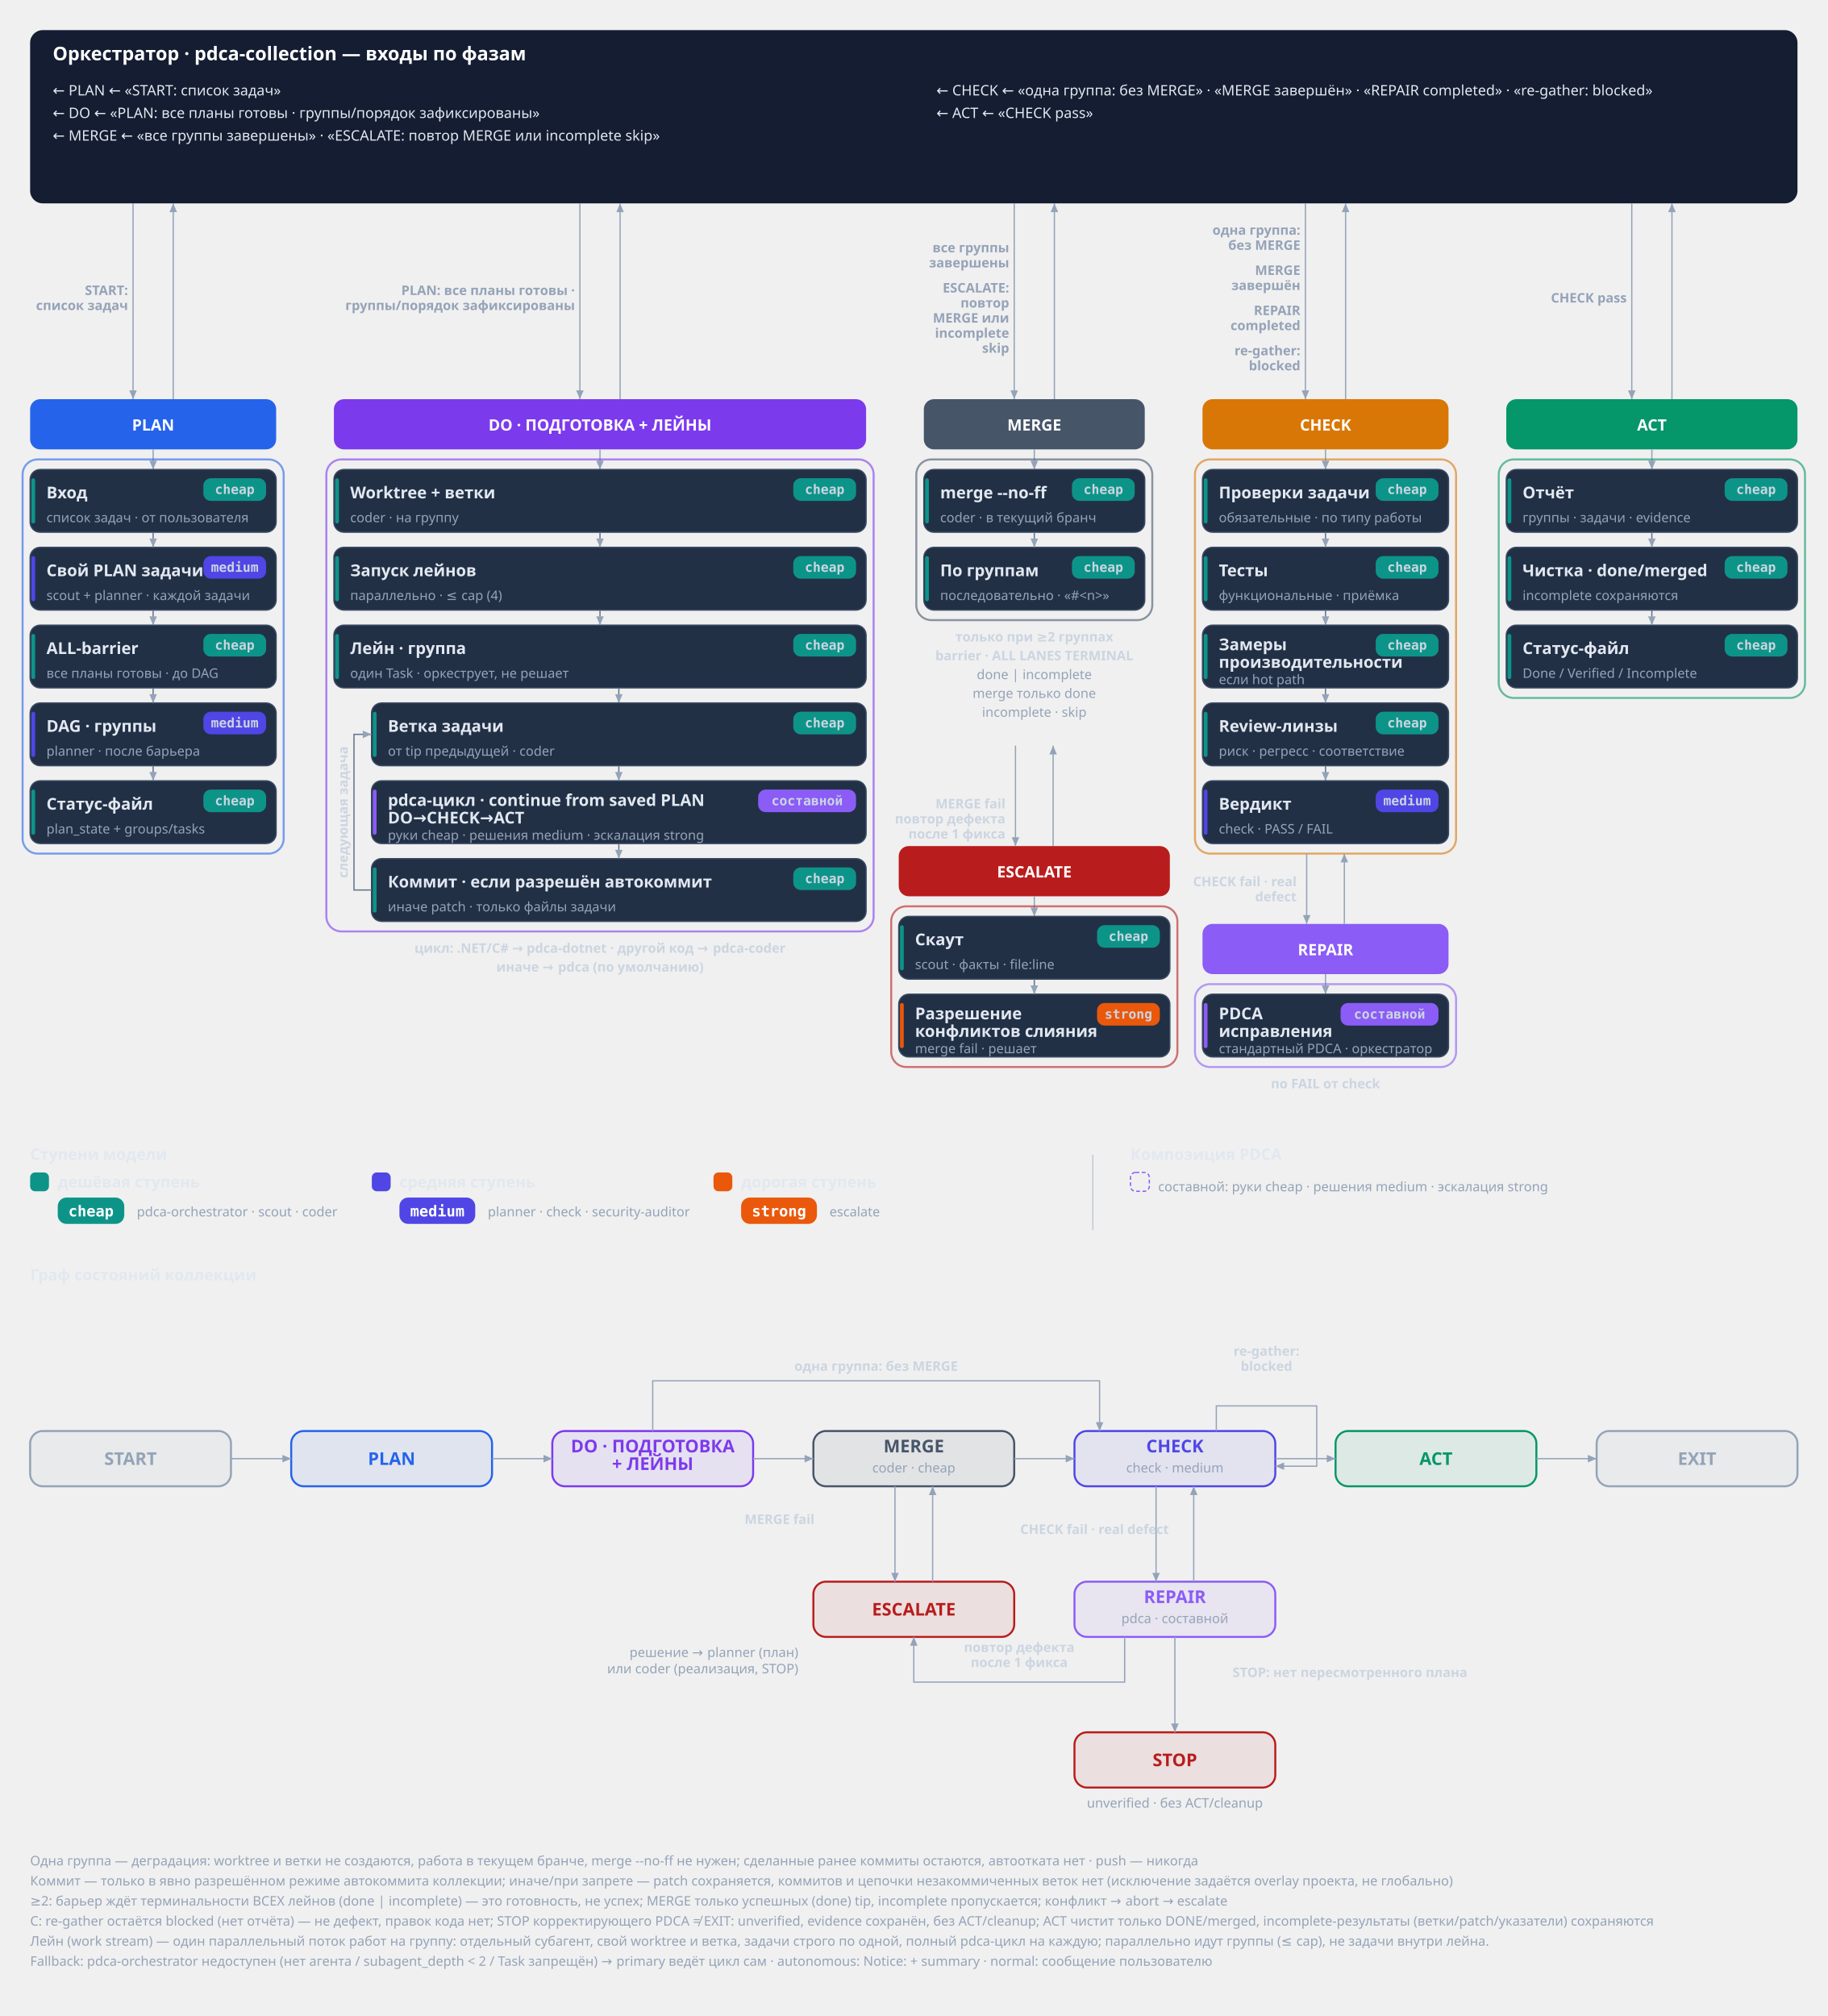
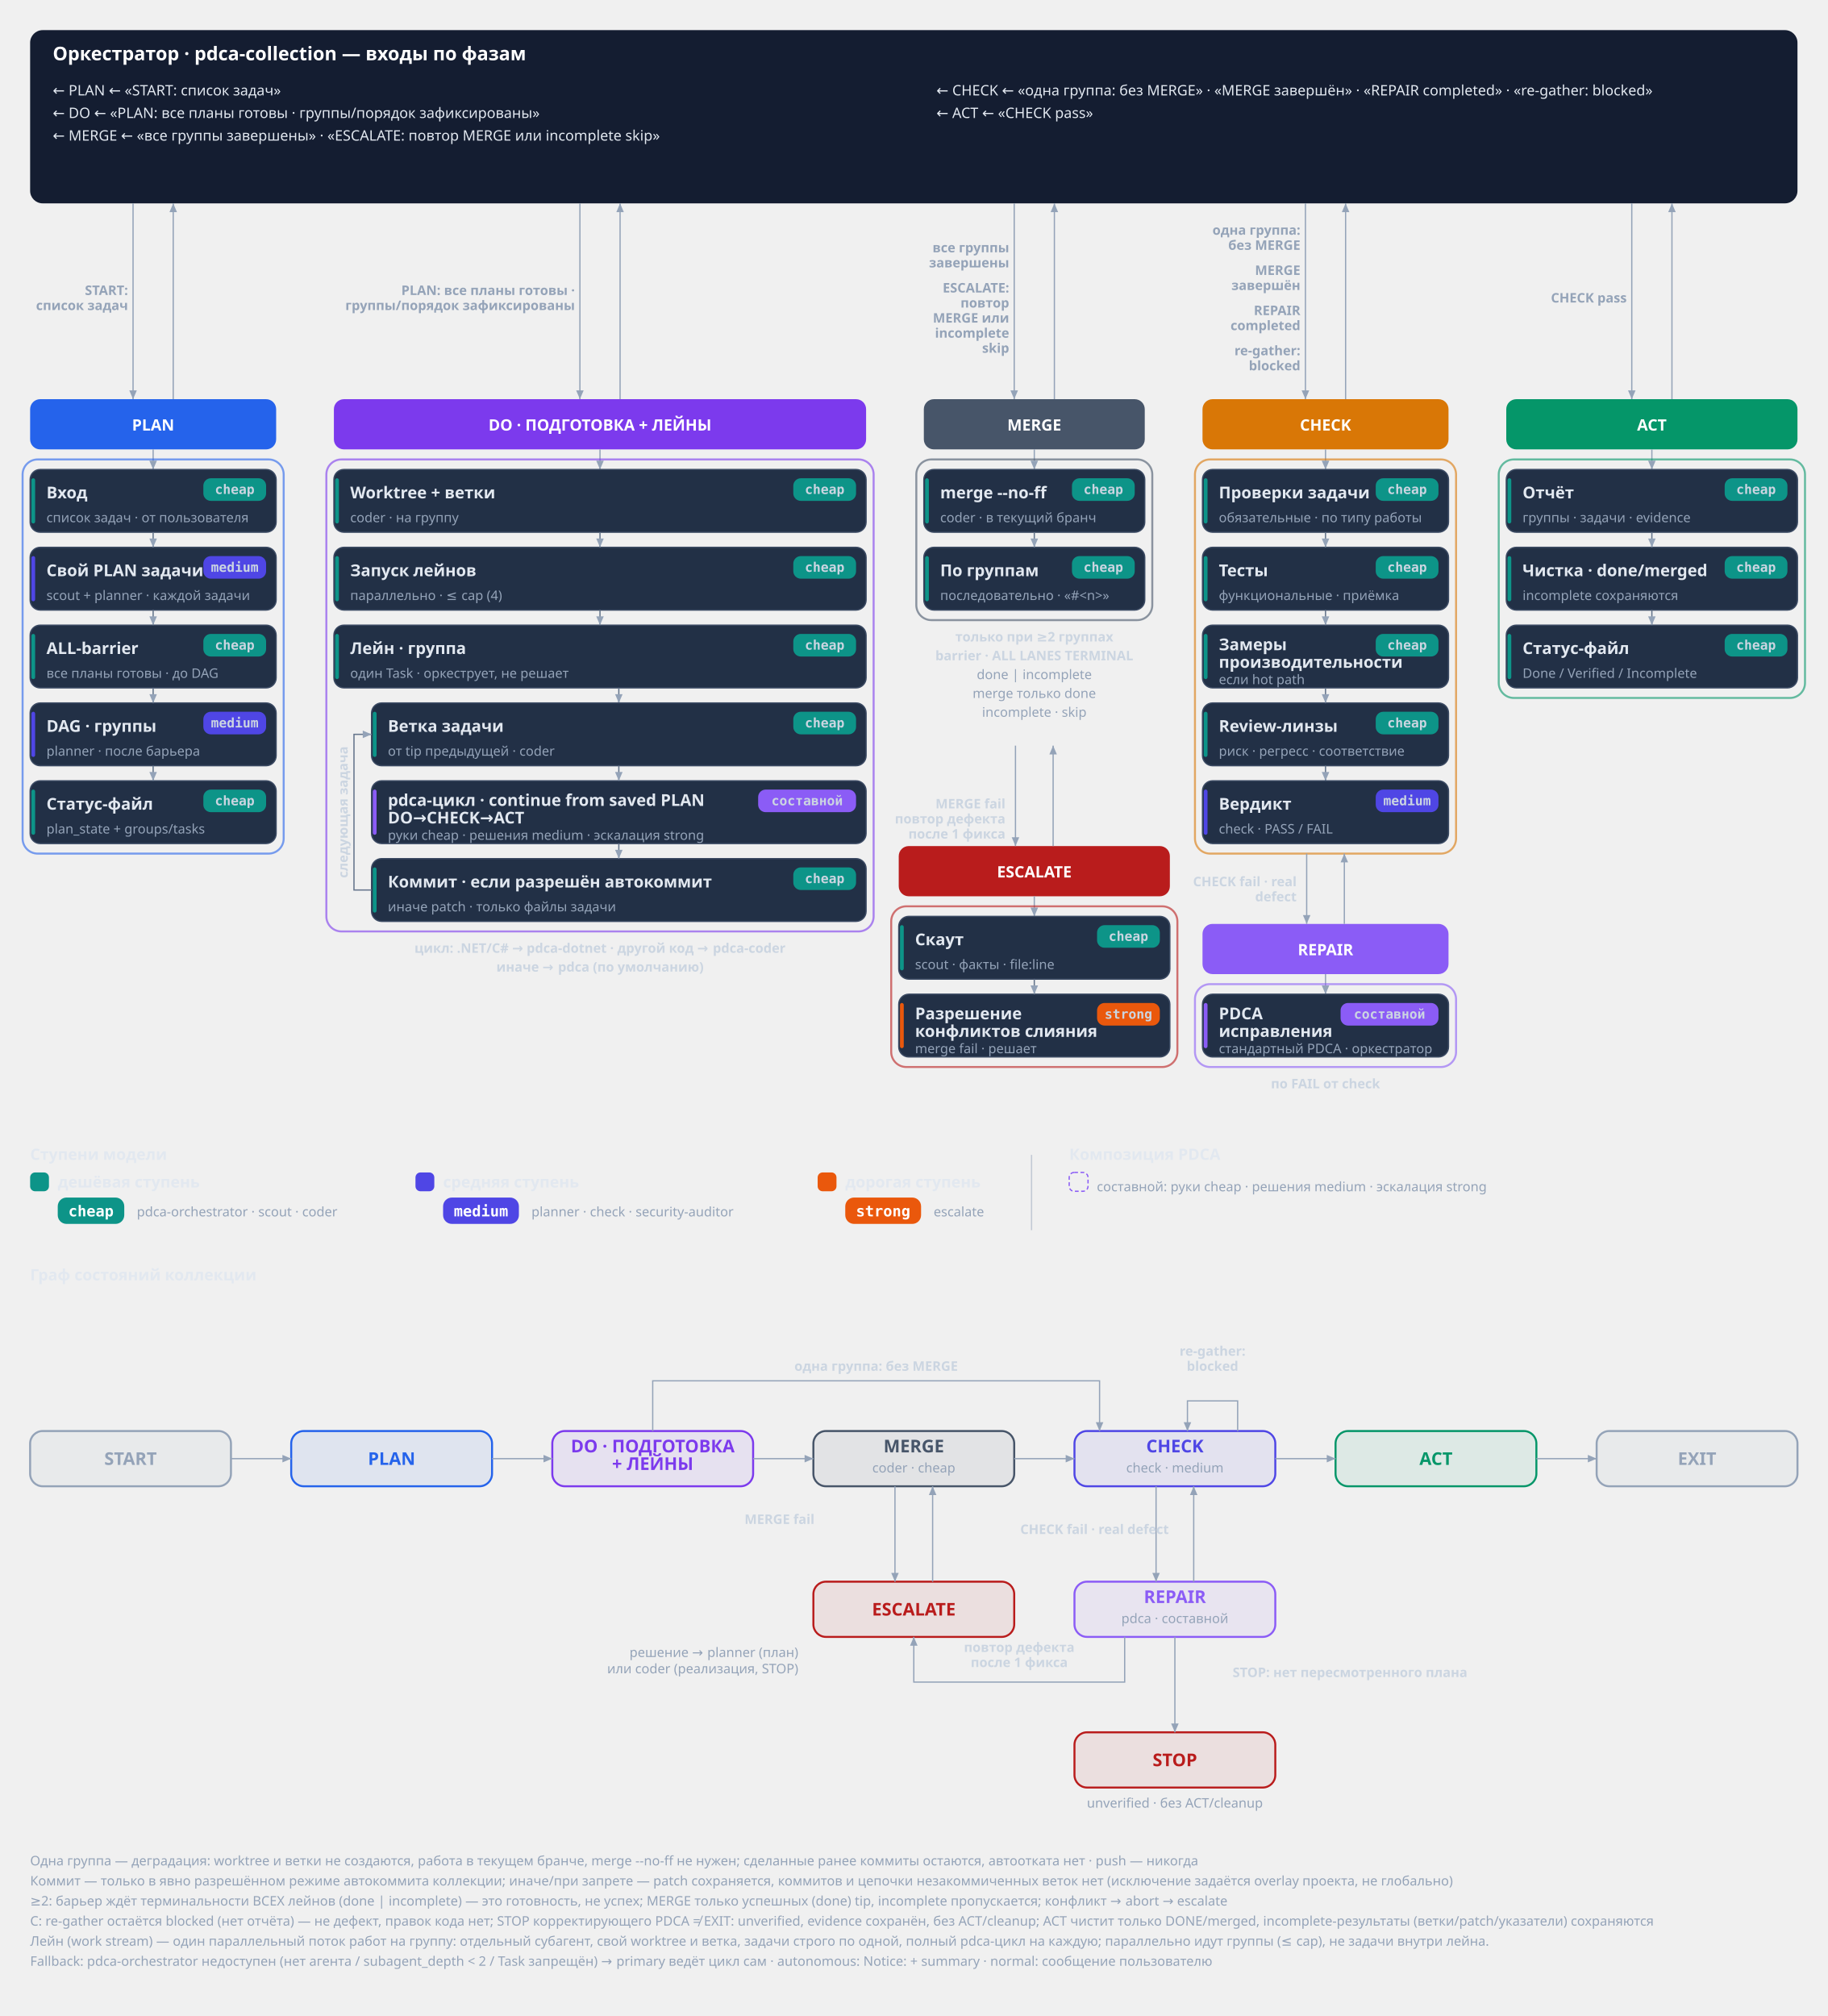
<svg xmlns="http://www.w3.org/2000/svg" viewBox="0 0 1456 1606" width="1456" font-family="Segoe UI, system-ui, sans-serif">
  <defs>
    <marker id="arrow" markerWidth="9" markerHeight="9" refX="7" refY="3" orient="auto">
      <path d="M0,0 L7,3 L0,6 Z" fill="#94a3b8" />
    </marker>
  </defs>
  <style>
.t{font-size:13px;font-weight:600;fill:#e2e8f0}
.s{font-size:10.5px;fill:#94a3b8}
.h{font-size:12.5px;font-weight:700;fill:#ffffff}
.g{font-size:10.5px;font-weight:600}
.band{fill:#141d31}
.bt{fill:#ffffff;font-size:15px;font-weight:700}
.ol{fill:#e2e8f0;font-size:11.5px}
.lt{font-size:12.5px;font-weight:700;fill:#e2e8f0}
.ls{font-size:10.5px;fill:#94a3b8}
.nt{font-size:10.5px;fill:#94a3b8}
.lm{font-family:ui-monospace,Consolas,Menlo,monospace;font-size:12px;font-weight:700}
.bm{font-family:ui-monospace,Consolas,Menlo,monospace;font-size:10.5px;font-weight:700}
.st{font-size:14px;font-weight:700}
</style>
  <rect x="24" y="24" width="1408" height="138" rx="10" class="band" data-band="orchestrator" />
  <text x="42" y="48" class="bt">Оркестратор · pdca-collection — входы по фазам</text>
  <text x="42" y="76" class="ol">← PLAN ← «START: список задач»</text>
  <text x="42" y="94" class="ol">← DO ← «PLAN: все планы готовы · группы/порядок зафиксированы»</text>
  <text x="42" y="112" class="ol">← MERGE ← «все группы завершены» · «ESCALATE: повтор MERGE или incomplete skip»</text>
  <text x="746.0" y="76" class="ol">← CHECK ← «одна группа: без MERGE» · «MERGE завершён» · «REPAIR completed» · «re-gather: blocked»</text>
  <text x="746.0" y="94" class="ol">← ACT ← «CHECK pass»</text>
  <g data-column="P">
    <g data-peer-header="P">
      <rect x="24" y="318" width="196" height="40" rx="8" fill="#2563eb" />
      <text x="122.0" y="343.0" class="h" text-anchor="middle">PLAN</text>
    </g>
    <polyline points="122.0,358 122.0,374" fill="none" stroke="#94a3b8" marker-end="url(#arrow)" />
    <rect x="24" y="374" width="196" height="50" rx="8" fill="#223046" stroke="#3b4a63" stroke-width="1" />
    <rect x="25" y="381" width="3" height="36" rx="1.5" fill="#0d9488" />
    <rect x="162" y="381" width="50" height="18" rx="6" fill="#0d9488" />
    <text x="187.0" y="393.5" class="bm" fill="#cbd5e1" text-anchor="middle">cheap</text>
    <text x="37" y="397" class="t">Вход</text>
    <text x="37" y="416" class="s">список задач · от пользователя</text>
    <g data-step="task-plan">
      <rect x="24" y="436" width="196" height="50" rx="8" fill="#223046" stroke="#3b4a63" stroke-width="1" />
      <rect x="25" y="443" width="3" height="36" rx="1.5" fill="#4f46e5" />
      <rect x="162" y="443" width="50" height="18" rx="6" fill="#4f46e5" />
      <text x="187.0" y="455.5" class="bm" fill="#cbd5e1" text-anchor="middle">medium</text>
      <text x="37" y="459" class="t">Свой PLAN задачи</text>
      <text x="37" y="478" class="s">scout + planner · каждой задачи</text>
    </g>
    <g data-step="all-plans-barrier">
      <rect x="24" y="498" width="196" height="50" rx="8" fill="#223046" stroke="#3b4a63" stroke-width="1" />
      <rect x="25" y="505" width="3" height="36" rx="1.5" fill="#0d9488" />
      <rect x="162" y="505" width="50" height="18" rx="6" fill="#0d9488" />
      <text x="187.0" y="517.5" class="bm" fill="#cbd5e1" text-anchor="middle">cheap</text>
      <text x="37" y="521" class="t">ALL-barrier</text>
      <text x="37" y="540" class="s">все планы готовы · до DAG</text>
    </g>
    <g data-step="collection-scheduling">
      <rect x="24" y="560" width="196" height="50" rx="8" fill="#223046" stroke="#3b4a63" stroke-width="1" />
      <rect x="25" y="567" width="3" height="36" rx="1.5" fill="#4f46e5" />
      <rect x="162" y="567" width="50" height="18" rx="6" fill="#4f46e5" />
      <text x="187.0" y="579.5" class="bm" fill="#cbd5e1" text-anchor="middle">medium</text>
      <text x="37" y="583" class="t">DAG · группы</text>
      <text x="37" y="602" class="s">planner · после барьера</text>
    </g>
    <rect x="24" y="622" width="196" height="50" rx="8" fill="#223046" stroke="#3b4a63" stroke-width="1" />
    <rect x="25" y="629" width="3" height="36" rx="1.5" fill="#0d9488" />
    <rect x="162" y="629" width="50" height="18" rx="6" fill="#0d9488" />
    <text x="187.0" y="641.5" class="bm" fill="#cbd5e1" text-anchor="middle">cheap</text>
    <text x="37" y="645" class="t">Статус-файл</text>
    <text x="37" y="664" class="s">plan_state + groups/tasks</text>
    <polyline points="122.0,424 122.0,436" fill="none" stroke="#64748b" marker-end="url(#arrow)" />
    <polyline points="122.0,486 122.0,498" fill="none" stroke="#64748b" marker-end="url(#arrow)" />
    <polyline points="122.0,548 122.0,560" fill="none" stroke="#64748b" marker-end="url(#arrow)" />
    <polyline points="122.0,610 122.0,622" fill="none" stroke="#64748b" marker-end="url(#arrow)" />
    <rect x="18" y="366" width="208" height="314" rx="12" fill="none" stroke="#2563eb" stroke-opacity="0.6" stroke-width="1.6" data-frame="P" />
  </g>
  <g data-column="DO">
    <g data-peer-header="DO">
      <rect x="266.0" y="318" width="424" height="40" rx="8" fill="#7c3aed" />
      <text x="478.0" y="343.0" class="h" text-anchor="middle">DO · ПОДГОТОВКА + ЛЕЙНЫ</text>
    </g>
    <polyline points="478.0,358 478.0,374" fill="none" stroke="#94a3b8" marker-end="url(#arrow)" />
    <rect x="266.0" y="374" width="424" height="50" rx="8" fill="#223046" stroke="#3b4a63" stroke-width="1" />
    <rect x="267.0" y="381" width="3" height="36" rx="1.5" fill="#0d9488" />
    <rect x="632.0" y="381" width="50" height="18" rx="6" fill="#0d9488" />
    <text x="657.0" y="393.5" class="bm" fill="#cbd5e1" text-anchor="middle">cheap</text>
    <text x="279.0" y="397" class="t">Worktree + ветки</text>
    <text x="279.0" y="416" class="s">coder · на группу</text>
    <rect x="266.0" y="436" width="424" height="50" rx="8" fill="#223046" stroke="#3b4a63" stroke-width="1" />
    <rect x="267.0" y="443" width="3" height="36" rx="1.5" fill="#0d9488" />
    <rect x="632.0" y="443" width="50" height="18" rx="6" fill="#0d9488" />
    <text x="657.0" y="455.5" class="bm" fill="#cbd5e1" text-anchor="middle">cheap</text>
    <text x="279.0" y="459" class="t">Запуск лейнов</text>
    <text x="279.0" y="478" class="s">параллельно · ≤ cap (4)</text>
    <polyline points="478.0,424 478.0,436" fill="none" stroke="#64748b" marker-end="url(#arrow)" />
    <rect x="266.0" y="498" width="424" height="50" rx="8" fill="#223046" stroke="#3b4a63" stroke-width="1" />
    <rect x="267.0" y="505" width="3" height="36" rx="1.5" fill="#0d9488" />
    <rect x="632.0" y="505" width="50" height="18" rx="6" fill="#0d9488" />
    <text x="657.0" y="517.5" class="bm" fill="#cbd5e1" text-anchor="middle">cheap</text>
    <text x="279.0" y="521" class="t">Лейн · группа</text>
    <text x="279.0" y="540" class="s">один Task · оркеструет, не решает</text>
    <polyline points="478.0,486 478.0,498" fill="none" stroke="#64748b" marker-end="url(#arrow)" />
    <polyline points="493.0,548 493.0,560" fill="none" stroke="#64748b" marker-end="url(#arrow)" />
    <rect x="296.0" y="560" width="394" height="50" rx="8" fill="#223046" stroke="#3b4a63" stroke-width="1" />
    <rect x="297.0" y="567" width="3" height="36" rx="1.5" fill="#0d9488" />
    <rect x="632.0" y="567" width="50" height="18" rx="6" fill="#0d9488" />
    <text x="657.0" y="579.5" class="bm" fill="#cbd5e1" text-anchor="middle">cheap</text>
    <text x="309.0" y="583" class="t">Ветка задачи</text>
    <text x="309.0" y="602" class="s">от tip предыдущей · coder</text>
    <rect x="296.0" y="622" width="394" height="50" rx="8" fill="#223046" stroke="#3b4a63" stroke-width="1" />
    <rect x="297.0" y="629" width="3" height="36" rx="1.5" fill="#8b5cf6" />
    <rect x="604.0" y="629" width="78" height="18" rx="6" fill="#8b5cf6" />
    <text x="643.0" y="641.5" class="bm" fill="#cbd5e1" text-anchor="middle">составной</text>
    <text x="309.0" y="642" class="t">pdca-цикл · continue from saved PLAN</text>
    <text x="309.0" y="656" class="t">DO→CHECK→ACT</text>
    <text x="309.0" y="669" class="s">руки cheap · решения medium · эскалация strong</text>
    <polyline points="493.0,610 493.0,622" fill="none" stroke="#64748b" marker-end="url(#arrow)" />
    <rect x="296.0" y="684" width="394" height="50" rx="8" fill="#223046" stroke="#3b4a63" stroke-width="1" />
    <rect x="297.0" y="691" width="3" height="36" rx="1.5" fill="#0d9488" />
    <rect x="632.0" y="691" width="50" height="18" rx="6" fill="#0d9488" />
    <text x="657.0" y="703.5" class="bm" fill="#cbd5e1" text-anchor="middle">cheap</text>
    <text x="309.0" y="707" class="t">Коммит · если разрешён автокоммит</text>
    <text x="309.0" y="726" class="s">иначе patch · только файлы задачи</text>
    <polyline points="493.0,672 493.0,684" fill="none" stroke="#64748b" marker-end="url(#arrow)" />
    <path d="M296.0,709.0 L282.0,709.0 L282.0,585.0 L296.0,585.0" fill="none" stroke="#64748b" marker-end="url(#arrow)" />
    <text x="277.0" y="647.0" class="g" fill="#cbd5e1" text-anchor="middle" transform="rotate(-90 277.0 647.0)">следующая задача</text>
    <rect x="260.0" y="366" width="436" height="376" rx="12" fill="none" stroke="#7c3aed" stroke-opacity="0.6" stroke-width="1.6" data-frame="DO" />
    <text x="478.0" y="759" class="g" fill="#cbd5e1" text-anchor="middle">цикл: .NET/C# → pdca-dotnet · другой код → pdca-coder</text>
    <text x="478.0" y="774" class="g" fill="#cbd5e1" text-anchor="middle">иначе → pdca (по умолчанию)</text>
  </g>
  <g data-column="MERGE">
    <g data-peer-header="MERGE">
      <rect x="736.0" y="318" width="176" height="40" rx="8" fill="#475569" />
      <text x="824.0" y="343.0" class="h" text-anchor="middle">MERGE</text>
    </g>
    <polyline points="824.0,358 824.0,374" fill="none" stroke="#94a3b8" marker-end="url(#arrow)" />
    <rect x="736.0" y="374" width="176" height="50" rx="8" fill="#223046" stroke="#3b4a63" stroke-width="1" />
    <rect x="737.0" y="381" width="3" height="36" rx="1.5" fill="#0d9488" />
    <rect x="854.0" y="381" width="50" height="18" rx="6" fill="#0d9488" />
    <text x="879.0" y="393.5" class="bm" fill="#cbd5e1" text-anchor="middle">cheap</text>
    <text x="749.0" y="397" class="t">merge --no-ff</text>
    <text x="749.0" y="416" class="s">coder · в текущий бранч</text>
    <rect x="736.0" y="436" width="176" height="50" rx="8" fill="#223046" stroke="#3b4a63" stroke-width="1" />
    <rect x="737.0" y="443" width="3" height="36" rx="1.5" fill="#0d9488" />
    <rect x="854.0" y="443" width="50" height="18" rx="6" fill="#0d9488" />
    <text x="879.0" y="455.5" class="bm" fill="#cbd5e1" text-anchor="middle">cheap</text>
    <text x="749.0" y="459" class="t">По группам</text>
    <text x="749.0" y="478" class="s">последовательно · «#&lt;n&gt;»</text>
    <polyline points="824.0,424 824.0,436" fill="none" stroke="#64748b" marker-end="url(#arrow)" />
    <g data-condition="all-lanes-terminal">
      <rect x="730.0" y="366" width="188" height="128" rx="12" fill="none" stroke="#475569" stroke-opacity="0.6" stroke-width="1.6" data-frame="MERGE" />
      <text x="824.0" y="511" class="g" fill="#cbd5e1" text-anchor="middle">только при ≥2 группах</text>
      <text x="824.0" y="526" class="g" fill="#cbd5e1" text-anchor="middle">barrier · ALL LANES TERMINAL</text>
      <text x="824.0" y="541" class="ls" fill="#94a3b8" text-anchor="middle">done | incomplete</text>
      <text x="824.0" y="556" class="ls" fill="#94a3b8" text-anchor="middle">merge только done</text>
      <text x="824.0" y="571" class="ls" fill="#94a3b8" text-anchor="middle">incomplete · skip</text>
    </g>
  </g>
  <g data-column="C" data-role="check" data-tier="medium">
    <g data-peer-header="C">
      <rect x="958.0" y="318" width="196" height="40" rx="8" fill="#d97706" />
      <text x="1056.0" y="343.0" class="h" text-anchor="middle">CHECK</text>
    </g>
    <polyline points="1056.0,358 1056.0,374" fill="none" stroke="#94a3b8" marker-end="url(#arrow)" />
    <rect x="958.0" y="374" width="196" height="50" rx="8" fill="#223046" stroke="#3b4a63" stroke-width="1" />
    <rect x="959.0" y="381" width="3" height="36" rx="1.5" fill="#0d9488" />
    <rect x="1096.0" y="381" width="50" height="18" rx="6" fill="#0d9488" />
    <text x="1121.0" y="393.5" class="bm" fill="#cbd5e1" text-anchor="middle">cheap</text>
    <text x="971.0" y="397" class="t">Проверки задачи</text>
    <text x="971.0" y="416" class="s">обязательные · по типу работы</text>
    <rect x="958.0" y="436" width="196" height="50" rx="8" fill="#223046" stroke="#3b4a63" stroke-width="1" />
    <rect x="959.0" y="443" width="3" height="36" rx="1.5" fill="#0d9488" />
    <rect x="1096.0" y="443" width="50" height="18" rx="6" fill="#0d9488" />
    <text x="1121.0" y="455.5" class="bm" fill="#cbd5e1" text-anchor="middle">cheap</text>
    <text x="971.0" y="459" class="t">Тесты</text>
    <text x="971.0" y="478" class="s">функциональные · приёмка</text>
    <rect x="958.0" y="498" width="196" height="50" rx="8" fill="#223046" stroke="#3b4a63" stroke-width="1" />
    <rect x="959.0" y="505" width="3" height="36" rx="1.5" fill="#0d9488" />
    <rect x="1096.0" y="505" width="50" height="18" rx="6" fill="#0d9488" />
    <text x="1121.0" y="517.5" class="bm" fill="#cbd5e1" text-anchor="middle">cheap</text>
    <text x="971.0" y="518" class="t">Замеры</text>
    <text x="971.0" y="532" class="t">производительности</text>
    <text x="971.0" y="545" class="s">если hot path</text>
    <rect x="958.0" y="560" width="196" height="50" rx="8" fill="#223046" stroke="#3b4a63" stroke-width="1" />
    <rect x="959.0" y="567" width="3" height="36" rx="1.5" fill="#0d9488" />
    <rect x="1096.0" y="567" width="50" height="18" rx="6" fill="#0d9488" />
    <text x="1121.0" y="579.5" class="bm" fill="#cbd5e1" text-anchor="middle">cheap</text>
    <text x="971.0" y="583" class="t">Review-линзы</text>
    <text x="971.0" y="602" class="s">риск · регресс · соответствие</text>
    <polyline points="1056.0,424 1056.0,436" fill="none" stroke="#64748b" marker-end="url(#arrow)" />
    <polyline points="1056.0,486 1056.0,498" fill="none" stroke="#64748b" marker-end="url(#arrow)" />
    <polyline points="1056.0,548 1056.0,560" fill="none" stroke="#64748b" marker-end="url(#arrow)" />
    <polyline points="1056.0,610 1056.0,622" fill="none" stroke="#64748b" marker-end="url(#arrow)" />
    <g data-step="check-verdict" data-role="check" data-tier="medium">
      <rect x="958.0" y="622" width="196" height="50" rx="8" fill="#223046" stroke="#3b4a63" stroke-width="1" />
      <rect x="959.0" y="629" width="3" height="36" rx="1.5" fill="#4f46e5" />
      <rect x="1096.0" y="629" width="50" height="18" rx="6" fill="#4f46e5" />
      <text x="1121.0" y="641.5" class="bm" fill="#cbd5e1" text-anchor="middle">medium</text>
      <text x="971.0" y="645" class="t">Вердикт</text>
      <text x="971.0" y="664" class="s">check · PASS / FAIL</text>
    </g>
    <rect x="952.0" y="366" width="208" height="314" rx="12" fill="none" stroke="#d97706" stroke-opacity="0.6" stroke-width="1.6" data-frame="C" />
  </g>
  <g data-column="A">
    <g data-peer-header="A">
      <rect x="1200.0" y="318" width="232" height="40" rx="8" fill="#059669" />
      <text x="1316.0" y="343.0" class="h" text-anchor="middle">ACT</text>
    </g>
    <polyline points="1316.0,358 1316.0,374" fill="none" stroke="#94a3b8" marker-end="url(#arrow)" />
    <rect x="1200.0" y="374" width="232" height="50" rx="8" fill="#223046" stroke="#3b4a63" stroke-width="1" />
    <rect x="1201.0" y="381" width="3" height="36" rx="1.5" fill="#0d9488" />
    <rect x="1374.0" y="381" width="50" height="18" rx="6" fill="#0d9488" />
    <text x="1399.0" y="393.5" class="bm" fill="#cbd5e1" text-anchor="middle">cheap</text>
    <text x="1213.0" y="397" class="t">Отчёт</text>
    <text x="1213.0" y="416" class="s">группы · задачи · evidence</text>
    <rect x="1200.0" y="436" width="232" height="50" rx="8" fill="#223046" stroke="#3b4a63" stroke-width="1" />
    <rect x="1201.0" y="443" width="3" height="36" rx="1.5" fill="#0d9488" />
    <rect x="1374.0" y="443" width="50" height="18" rx="6" fill="#0d9488" />
    <text x="1399.0" y="455.5" class="bm" fill="#cbd5e1" text-anchor="middle">cheap</text>
    <text x="1213.0" y="459" class="t">Чистка · done/merged</text>
    <text x="1213.0" y="478" class="s">incomplete сохраняются</text>
    <rect x="1200.0" y="498" width="232" height="50" rx="8" fill="#223046" stroke="#3b4a63" stroke-width="1" />
    <rect x="1201.0" y="505" width="3" height="36" rx="1.5" fill="#0d9488" />
    <rect x="1374.0" y="505" width="50" height="18" rx="6" fill="#0d9488" />
    <text x="1399.0" y="517.5" class="bm" fill="#cbd5e1" text-anchor="middle">cheap</text>
    <text x="1213.0" y="521" class="t">Статус-файл</text>
    <text x="1213.0" y="540" class="s">Done / Verified / Incomplete</text>
    <polyline points="1316.0,424 1316.0,436" fill="none" stroke="#64748b" marker-end="url(#arrow)" />
    <polyline points="1316.0,486 1316.0,498" fill="none" stroke="#64748b" marker-end="url(#arrow)" />
    <rect x="1194.0" y="366" width="244" height="190" rx="12" fill="none" stroke="#059669" stroke-opacity="0.6" stroke-width="1.6" data-frame="A" />
  </g>
  <g data-column="REPAIR" data-child-of="C" data-dispatched-by="orchestrator" data-main-recovery="corrective-pdca" data-composition="composite">
    <g data-peer-header="REPAIR">
      <rect x="958.0" y="736" width="196" height="40" rx="8" fill="#8b5cf6" />
      <text x="1056.0" y="761.0" class="h" text-anchor="middle">REPAIR</text>
    </g>
    <polyline points="1056.0,776 1056.0,792" fill="none" stroke="#94a3b8" marker-end="url(#arrow)" />
    <rect x="958.0" y="792" width="196" height="50" rx="8" fill="#223046" stroke="#3b4a63" stroke-width="1" />
    <rect x="959.0" y="799" width="3" height="36" rx="1.5" fill="#8b5cf6" />
    <rect x="1068.0" y="799" width="78" height="18" rx="6" fill="#8b5cf6" />
    <text x="1107.0" y="811.5" class="bm" fill="#cbd5e1" text-anchor="middle">составной</text>
    <text x="971.0" y="812" class="t">PDCA</text>
    <text x="971.0" y="826" class="t">исправления</text>
    <text x="971.0" y="839" class="s">стандартный PDCA · оркестратор</text>
    <rect x="952.0" y="784" width="208" height="66" rx="12" fill="none" stroke="#8b5cf6" stroke-opacity="0.6" stroke-width="1.6" data-frame="REPAIR" />
    <text x="1056.0" y="867" class="g" fill="#cbd5e1" text-anchor="middle">по FAIL от check</text>
  </g>
  <g data-bus="dispatch" data-origin="C" data-target="REPAIR" data-kind="dispatch">
    <polyline points="1041.0,680 1041.0,736" fill="none" stroke="#94a3b8" marker-end="url(#arrow)" />
    <g data-entry-from="C" data-entry-to="REPAIR" data-entry-condition="FAIL">
      <text x="1033.0" y="706" class="g" fill="#cbd5e1" text-anchor="end">CHECK fail · real</text>
      <text x="1033.0" y="718" class="g" fill="#cbd5e1" text-anchor="end">defect</text>
    </g>
  </g>
  <g data-bus="result" data-origin="REPAIR" data-target="C" data-kind="result">
    <polyline points="1071.0,736 1071.0,680" fill="none" stroke="#94a3b8" marker-end="url(#arrow)" />
  </g>
  <g data-column="E" data-child-of="MERGE" data-dispatched-by="orchestrator">
    <g data-peer-header="E">
      <rect x="716.0" y="674" width="216" height="40" rx="8" fill="#b91c1c" />
      <text x="824.0" y="699.0" class="h" text-anchor="middle">ESCALATE</text>
    </g>
    <polyline points="824.0,714 824.0,730" fill="none" stroke="#94a3b8" marker-end="url(#arrow)" />
    <rect x="716.0" y="730" width="216" height="50" rx="8" fill="#223046" stroke="#3b4a63" stroke-width="1" />
    <rect x="717.0" y="737" width="3" height="36" rx="1.5" fill="#0d9488" />
    <rect x="874.0" y="737" width="50" height="18" rx="6" fill="#0d9488" />
    <text x="899.0" y="749.5" class="bm" fill="#cbd5e1" text-anchor="middle">cheap</text>
    <text x="729.0" y="753" class="t">Скаут</text>
    <text x="729.0" y="772" class="s">scout · факты · file:line</text>
    <rect x="716.0" y="792" width="216" height="50" rx="8" fill="#223046" stroke="#3b4a63" stroke-width="1" />
    <rect x="717.0" y="799" width="3" height="36" rx="1.5" fill="#ea580c" />
    <rect x="874.0" y="799" width="50" height="18" rx="6" fill="#ea580c" />
    <text x="899.0" y="811.5" class="bm" fill="#cbd5e1" text-anchor="middle">strong</text>
    <text x="729.0" y="812" class="t">Разрешение</text>
    <text x="729.0" y="826" class="t">конфликтов слияния</text>
    <text x="729.0" y="839" class="s">merge fail · решает</text>
    <polyline points="824.0,780 824.0,792" fill="none" stroke="#64748b" marker-end="url(#arrow)" />
    <rect x="710.0" y="722" width="228" height="128" rx="12" fill="none" stroke="#b91c1c" stroke-opacity="0.6" stroke-width="1.6" data-frame="E" />
  </g>
  <g data-bus="dispatch" data-origin="MERGE" data-target="E" data-kind="dispatch">
    <polyline points="809.0,594 809.0,674" fill="none" stroke="#94a3b8" marker-end="url(#arrow)" />
    <g data-entry-from="MERGE" data-entry-to="ESCALATE" data-entry-condition="merge-конфликт">
      <text x="801.0" y="644" class="g" fill="#cbd5e1" text-anchor="end">MERGE fail</text>
    </g>
    <g data-entry-from="REPAIR" data-entry-to="ESCALATE" data-entry-condition="повтор дефекта после 1 фикса">
      <text x="801.0" y="656" class="g" fill="#cbd5e1" text-anchor="end">повтор дефекта</text>
      <text x="801.0" y="668" class="g" fill="#cbd5e1" text-anchor="end">после 1 фикса</text>
    </g>
  </g>
  <g data-bus="result" data-origin="E" data-target="MERGE" data-kind="result">
    <polyline points="839.0,674 839.0,594" fill="none" stroke="#94a3b8" marker-end="url(#arrow)" />
  </g>
  <g data-bus="dispatch" data-origin="orchestrator" data-target="P" data-kind="dispatch">
    <polyline points="106.0,162 106.0,318" fill="none" stroke="#94a3b8" marker-end="url(#arrow)" />
    <g data-entry-from="START" data-entry-to="P" data-entry-condition="старт">
      <text x="102.0" y="235.0" class="g" fill="#94a3b8" text-anchor="end">START:</text>
      <text x="102.0" y="247.0" class="g" fill="#94a3b8" text-anchor="end">список задач</text>
    </g>
  </g>
  <g data-bus="result" data-origin="P" data-target="orchestrator" data-kind="result">
    <polyline points="138.0,318 138.0,162" fill="none" stroke="#94a3b8" marker-end="url(#arrow)" />
  </g>
  <g data-bus="dispatch" data-origin="orchestrator" data-target="DO" data-kind="dispatch">
    <polyline points="462.0,162 462.0,318" fill="none" stroke="#94a3b8" marker-end="url(#arrow)" />
    <g data-entry-from="P" data-entry-to="DO" data-entry-condition="группы">
      <text x="458.0" y="235.0" class="g" fill="#94a3b8" text-anchor="end">PLAN: все планы готовы ·</text>
      <text x="458.0" y="247.0" class="g" fill="#94a3b8" text-anchor="end">группы/порядок зафиксированы</text>
    </g>
  </g>
  <g data-bus="result" data-origin="DO" data-target="orchestrator" data-kind="result">
    <polyline points="494.0,318 494.0,162" fill="none" stroke="#94a3b8" marker-end="url(#arrow)" />
  </g>
  <g data-bus="dispatch" data-origin="orchestrator" data-target="MERGE" data-kind="dispatch">
    <polyline points="808.0,162 808.0,318" fill="none" stroke="#94a3b8" marker-end="url(#arrow)" />
    <g data-entry-from="DO" data-entry-to="MERGE" data-entry-condition="≥2 · all-lanes-terminal">
      <text x="804.0" y="201.0" class="g" fill="#94a3b8" text-anchor="end">все группы</text>
      <text x="804.0" y="213.0" class="g" fill="#94a3b8" text-anchor="end">завершены</text>
    </g>
    <g data-entry-from="ESCALATE" data-entry-to="MERGE" data-entry-condition="решено/переставить/пометить incomplete">
      <text x="804.0" y="233.0" class="g" fill="#94a3b8" text-anchor="end">ESCALATE:</text>
      <text x="804.0" y="245.0" class="g" fill="#94a3b8" text-anchor="end">повтор</text>
      <text x="804.0" y="257.0" class="g" fill="#94a3b8" text-anchor="end">MERGE или</text>
      <text x="804.0" y="269.0" class="g" fill="#94a3b8" text-anchor="end">incomplete</text>
      <text x="804.0" y="281.0" class="g" fill="#94a3b8" text-anchor="end">skip</text>
    </g>
  </g>
  <g data-bus="result" data-origin="MERGE" data-target="orchestrator" data-kind="result">
    <polyline points="840.0,318 840.0,162" fill="none" stroke="#94a3b8" marker-end="url(#arrow)" />
  </g>
  <g data-bus="dispatch" data-origin="orchestrator" data-target="C" data-kind="dispatch">
    <polyline points="1040.0,162 1040.0,318" fill="none" stroke="#94a3b8" marker-end="url(#arrow)" />
    <g data-entry-from="DO" data-entry-to="C" data-entry-condition="одна группа · без merge">
      <text x="1036.0" y="187.0" class="g" fill="#94a3b8" text-anchor="end">одна группа:</text>
      <text x="1036.0" y="199.0" class="g" fill="#94a3b8" text-anchor="end">без MERGE</text>
    </g>
    <g data-entry-from="MERGE" data-entry-to="C" data-entry-condition="интеграция завершена">
      <text x="1036.0" y="219.0" class="g" fill="#94a3b8" text-anchor="end">MERGE</text>
      <text x="1036.0" y="231.0" class="g" fill="#94a3b8" text-anchor="end">завершён</text>
    </g>
    <g data-entry-from="REPAIR" data-entry-to="C" data-entry-condition="full-verification">
      <text x="1036.0" y="251.0" class="g" fill="#94a3b8" text-anchor="end">REPAIR</text>
      <text x="1036.0" y="263.0" class="g" fill="#94a3b8" text-anchor="end">completed</text>
    </g>
    <g data-entry-from="C" data-entry-to="C" data-entry-condition="re-gather">
      <text x="1036.0" y="283.0" class="g" fill="#94a3b8" text-anchor="end">re-gather:</text>
      <text x="1036.0" y="295.0" class="g" fill="#94a3b8" text-anchor="end">blocked</text>
    </g>
  </g>
  <g data-bus="result" data-origin="C" data-target="orchestrator" data-kind="result">
    <polyline points="1072.0,318 1072.0,162" fill="none" stroke="#94a3b8" marker-end="url(#arrow)" />
  </g>
  <g data-bus="dispatch" data-origin="orchestrator" data-target="A" data-kind="dispatch">
    <polyline points="1300.0,162 1300.0,318" fill="none" stroke="#94a3b8" marker-end="url(#arrow)" />
    <g data-entry-from="C" data-entry-to="A" data-entry-condition="PASS">
      <text x="1296.0" y="241.0" class="g" fill="#94a3b8" text-anchor="end">CHECK pass</text>
    </g>
  </g>
  <g data-bus="result" data-origin="A" data-target="orchestrator" data-kind="result">
    <polyline points="1332.0,318 1332.0,162" fill="none" stroke="#94a3b8" marker-end="url(#arrow)" />
  </g>
  <g data-legend="model-tiers">
    <text x="24" y="924" class="lt">Ступени модели</text>
-     <text x="46.0" y="946" class="lt">дешёвая ступень</text>
-     <rect x="24.0" y="934" width="15" height="15" rx="4" fill="#0d9488" />
-     <rect x="46.0" y="954" width="53.0" height="21" rx="7" fill="#0d9488" />
+     <text x="46" y="946" class="lt">дешёвая ступень</text>
+     <rect x="24" y="934" width="15" height="15" rx="4" fill="#0d9488" />
+     <rect x="46" y="954" width="53.0" height="21" rx="7" fill="#0d9488" />
    <text x="72.5" y="969" class="lm" fill="#ffffff" text-anchor="middle">cheap</text>
    <text x="109.0" y="969" class="ls">pdca-orchestrator · scout · coder</text>
-     <text x="318.213" y="946" class="lt">средняя ступень</text>
-     <rect x="296.213" y="934" width="15" height="15" rx="4" fill="#4f46e5" />
-     <rect x="318.213" y="954" width="60.4" height="21" rx="7" fill="#4f46e5" />
-     <text x="348.413" y="969" class="lm" fill="#ffffff" text-anchor="middle">medium</text>
-     <text x="388.613" y="969" class="ls">planner · check · security-auditor</text>
-     <text x="590.427" y="946" class="lt">дорогая ступень</text>
-     <rect x="568.427" y="934" width="15" height="15" rx="4" fill="#ea580c" />
-     <rect x="590.427" y="954" width="60.4" height="21" rx="7" fill="#ea580c" />
-     <text x="620.627" y="969" class="lm" fill="#ffffff" text-anchor="middle">strong</text>
-     <text x="660.827" y="969" class="ls">escalate</text>
-   </g>
-   <line x1="870.64" y1="920" x2="870.64" y2="980" stroke="#94a3b8" stroke-opacity="0.5" />
+     <text x="353.0" y="946" class="lt">средняя ступень</text>
+     <rect x="331.0" y="934" width="15" height="15" rx="4" fill="#4f46e5" />
+     <rect x="353.0" y="954" width="60.4" height="21" rx="7" fill="#4f46e5" />
+     <text x="383.2" y="969" class="lm" fill="#ffffff" text-anchor="middle">medium</text>
+     <text x="423.4" y="969" class="ls">planner · check · security-auditor</text>
+     <text x="673.4" y="946" class="lt">дорогая ступень</text>
+     <rect x="651.4" y="934" width="15" height="15" rx="4" fill="#ea580c" />
+     <rect x="673.4" y="954" width="60.4" height="21" rx="7" fill="#ea580c" />
+     <text x="703.6" y="969" class="lm" fill="#ffffff" text-anchor="middle">strong</text>
+     <text x="743.8" y="969" class="ls">escalate</text>
+   </g>
+   <line x1="821.8" y1="920" x2="821.8" y2="980" stroke="#94a3b8" stroke-opacity="0.5" />
  <g data-legend="composition">
-     <text x="900.64" y="924" class="lt">Композиция PDCA</text>
-     <rect x="900.64" y="934" width="15" height="15" rx="4" fill="none" stroke="#8b5cf6" stroke-dasharray="3 2" />
-     <text x="922.64" y="949" class="ls" fill="#cbd5e1">составной: руки cheap · решения medium · эскалация strong</text>
+     <text x="851.8" y="924" class="lt">Композиция PDCA</text>
+     <rect x="851.8" y="934" width="15" height="15" rx="4" fill="none" stroke="#8b5cf6" stroke-dasharray="3 2" />
+     <text x="873.8" y="949" class="ls" fill="#cbd5e1">составной: руки cheap · решения medium · эскалация strong</text>
  </g>
  <text x="24" y="1020" class="lt">Граф состояний коллекции</text>
  <g data-node="START">
    <rect x="24" y="1140" width="160" height="44" rx="10" fill="#94a3b8" fill-opacity="0.08" stroke="#94a3b8" stroke-width="1.6" />
    <text x="104.0" y="1167.0" class="st" fill="#94a3b8" text-anchor="middle">START</text>
  </g>
  <g data-node="P">
    <rect x="232" y="1140" width="160" height="44" rx="10" fill="#2563eb" fill-opacity="0.08" stroke="#2563eb" stroke-width="1.6" />
    <text x="312.0" y="1167.0" class="st" fill="#2563eb" text-anchor="middle">PLAN</text>
  </g>
  <g data-node="DO" data-tier="cheap">
    <rect x="440" y="1140" width="160" height="44" rx="10" fill="#7c3aed" fill-opacity="0.08" stroke="#7c3aed" stroke-width="1.6" />
    <text x="520.0" y="1157" class="st" fill="#7c3aed" text-anchor="middle">DO · ПОДГОТОВКА</text>
    <text x="520.0" y="1171" class="st" fill="#7c3aed" text-anchor="middle">+ ЛЕЙНЫ</text>
  </g>
  <g data-node="MERGE" data-tier="cheap">
    <rect x="648" y="1140" width="160" height="44" rx="10" fill="#475569" fill-opacity="0.08" stroke="#475569" stroke-width="1.6" />
    <text x="728.0" y="1157" class="st" fill="#475569" text-anchor="middle">MERGE</text>
    <text x="728.0" y="1173" class="ls" fill="#475569" text-anchor="middle">coder · cheap</text>
  </g>
  <g data-node="C" data-tier="medium">
    <rect x="856" y="1140" width="160" height="44" rx="10" fill="#4f46e5" fill-opacity="0.08" stroke="#4f46e5" stroke-width="1.6" />
    <text x="936.0" y="1157" class="st" fill="#4f46e5" text-anchor="middle">CHECK</text>
    <text x="936.0" y="1173" class="ls" fill="#4f46e5" text-anchor="middle">check · medium</text>
  </g>
  <g data-node="A">
    <rect x="1064" y="1140" width="160" height="44" rx="10" fill="#059669" fill-opacity="0.08" stroke="#059669" stroke-width="1.6" />
    <text x="1144.0" y="1167.0" class="st" fill="#059669" text-anchor="middle">ACT</text>
  </g>
  <g data-node="EXIT">
    <rect x="1272" y="1140" width="160" height="44" rx="10" fill="#94a3b8" fill-opacity="0.08" stroke="#94a3b8" stroke-width="1.6" />
    <text x="1352.0" y="1167.0" class="st" fill="#94a3b8" text-anchor="middle">EXIT</text>
  </g>
  <g data-node="REPAIR" data-composition="composite">
    <rect x="856" y="1260" width="160" height="44" rx="10" fill="#8b5cf6" fill-opacity="0.08" stroke="#8b5cf6" stroke-width="1.6" />
    <text x="936.0" y="1277" class="st" fill="#8b5cf6" text-anchor="middle">REPAIR</text>
    <text x="936.0" y="1293" class="ls" fill="#8b5cf6" text-anchor="middle">pdca · составной</text>
  </g>
  <g data-node="ESCALATE" data-tier="strong">
    <rect x="648" y="1260" width="160" height="44" rx="10" fill="#b91c1c" fill-opacity="0.08" stroke="#b91c1c" stroke-width="1.6" />
    <text x="728.0" y="1287.0" class="st" fill="#b91c1c" text-anchor="middle">ESCALATE</text>
  </g>
  <g data-annotation="ESCALATE">
    <text x="636" y="1320" class="nt" text-anchor="end">решение → planner (план)</text>
    <text x="636" y="1333" class="nt" text-anchor="end">или coder (реализация, STOP)</text>
  </g>
  <g data-node="STOP">
    <rect x="856" y="1380" width="160" height="44" rx="10" fill="#b91c1c" fill-opacity="0.08" stroke="#b91c1c" stroke-width="1.6" />
    <text x="936.0" y="1407.0" class="st" fill="#b91c1c" text-anchor="middle">STOP</text>
  </g>
  <g data-annotation="STOP">
    <text x="936.0" y="1440" class="nt" text-anchor="middle">unverified · без ACT/cleanup</text>
  </g>
  <g data-from="START" data-to="P" data-condition="старт">
    <polyline points="184,1162.0 232,1162.0" fill="none" stroke="#94a3b8" marker-end="url(#arrow)" />
  </g>
  <g data-from="P" data-to="DO" data-condition="группы">
    <polyline points="392,1162.0 440,1162.0" fill="none" stroke="#94a3b8" marker-end="url(#arrow)" />
  </g>
  <g data-from="DO" data-to="MERGE" data-condition="≥2 · all-lanes-terminal">
    <polyline points="600,1162.0 648,1162.0" fill="none" stroke="#94a3b8" marker-end="url(#arrow)" />
  </g>
  <g data-from="DO" data-to="C" data-condition="одна группа · без merge">
    <polyline points="520.0,1140 520.0,1100 876,1100 876,1140" fill="none" stroke="#94a3b8" marker-end="url(#arrow)" />
    <text x="698.0" y="1092" class="g" fill="#cbd5e1" text-anchor="middle">одна группа: без MERGE</text>
  </g>
  <g data-from="MERGE" data-to="C" data-condition="интеграция завершена">
    <polyline points="808,1162.0 856,1162.0" fill="none" stroke="#94a3b8" marker-end="url(#arrow)" />
  </g>
  <g data-from="C" data-to="REPAIR" data-condition="FAIL" data-dispatched-by="orchestrator">
    <polyline points="921.0,1184 921.0,1260" fill="none" stroke="#94a3b8" marker-end="url(#arrow)" />
    <text x="872.0" y="1222.0" class="g" fill="#cbd5e1" text-anchor="middle">CHECK fail · real defect</text>
  </g>
  <g data-from="REPAIR" data-to="C" data-condition="full-verification">
    <polyline points="951.0,1260 951.0,1184" fill="none" stroke="#94a3b8" marker-end="url(#arrow)" />
  </g>
  <g data-from="C" data-to="C" data-condition="re-gather">
-     <polyline points="969,1140 969,1120 1049,1120 1049,1168 1016,1168" fill="none" stroke="#94a3b8" marker-end="url(#arrow)" />
-     <text x="1009" y="1080" class="g" fill="#cbd5e1" text-anchor="middle">re-gather:</text>
-     <text x="1009" y="1092" class="g" fill="#cbd5e1" text-anchor="middle">blocked</text>
+     <polyline points="986,1140 986,1116 946,1116 946,1140" fill="none" stroke="#94a3b8" marker-end="url(#arrow)" />
+     <text x="966" y="1080" class="g" fill="#cbd5e1" text-anchor="middle">re-gather:</text>
+     <text x="966" y="1092" class="g" fill="#cbd5e1" text-anchor="middle">blocked</text>
  </g>
  <g data-from="C" data-to="A" data-condition="PASS">
    <polyline points="1016,1162.0 1064,1162.0" fill="none" stroke="#94a3b8" marker-end="url(#arrow)" />
  </g>
  <g data-from="A" data-to="EXIT" data-condition="finalized">
    <polyline points="1224,1162.0 1272,1162.0" fill="none" stroke="#94a3b8" marker-end="url(#arrow)" />
  </g>
  <g data-from="MERGE" data-to="ESCALATE" data-condition="merge-конфликт">
    <polyline points="713.0,1184 713.0,1260" fill="none" stroke="#94a3b8" marker-end="url(#arrow)" />
    <text x="621.0" y="1214.0" class="g" fill="#cbd5e1" text-anchor="middle">MERGE fail</text>
  </g>
  <g data-from="ESCALATE" data-to="MERGE" data-condition="решено/переставить/пометить incomplete" data-dispatched-by="orchestrator">
    <polyline points="743.0,1260 743.0,1184" fill="none" stroke="#94a3b8" marker-end="url(#arrow)" />
  </g>
  <g data-from="REPAIR" data-to="ESCALATE" data-condition="повтор дефекта после 1 фикса">
    <polyline points="896,1304 896,1340 728.0,1340 728.0,1304" fill="none" stroke="#94a3b8" marker-end="url(#arrow)" />
    <text x="812.0" y="1316" class="g" fill="#cbd5e1" text-anchor="middle">повтор дефекта</text>
    <text x="812.0" y="1328" class="g" fill="#cbd5e1" text-anchor="middle">после 1 фикса</text>
  </g>
  <g data-from="REPAIR" data-to="STOP" data-condition="ревизия исчерпана · нет плана">
    <polyline points="936.0,1304 936.0,1380" fill="none" stroke="#94a3b8" marker-end="url(#arrow)" />
    <text x="982.0" y="1336.0" class="g" fill="#cbd5e1" text-anchor="start">STOP: нет пересмотренного плана</text>
  </g>
  <text x="24" y="1486" class="nt">Одна группа — деградация: worktree и ветки не создаются, работа в текущем бранче, merge --no-ff не нужен; сделанные ранее коммиты остаются, автоотката нет · push — никогда</text>
  <text x="24" y="1502" class="nt">Коммит — только в явно разрешённом режиме автокоммита коллекции; иначе/при запрете — patch сохраняется, коммитов и цепочки незакоммиченных веток нет (исключение задаётся overlay проекта, не глобально)</text>
  <text x="24" y="1518" class="nt">≥2: барьер ждёт терминальности ВСЕХ лейнов (done | incomplete) — это готовность, не успех; MERGE только успешных (done) tip, incomplete пропускается; конфликт → abort → escalate</text>
  <text x="24" y="1534" class="nt">C: re-gather остаётся blocked (нет отчёта) — не дефект, правок кода нет; STOP корректирующего PDCA ≠ EXIT: unverified, evidence сохранён, без ACT/cleanup; ACT чистит только DONE/merged, incomplete-результаты (ветки/patch/указатели) сохраняются</text>
  <text x="24" y="1550" class="nt">Лейн (work stream) — один параллельный поток работ на группу: отдельный субагент, свой worktree и ветка, задачи строго по одной, полный pdca-цикл на каждую; параллельно идут группы (≤ cap), не задачи внутри лейна.</text>
  <text x="24" y="1566" class="nt">Fallback: pdca-orchestrator недоступен (нет агента / subagent_depth &lt; 2 / Task запрещён) → primary ведёт цикл сам · autonomous: Notice: + summary · normal: сообщение пользователю</text>
</svg>
